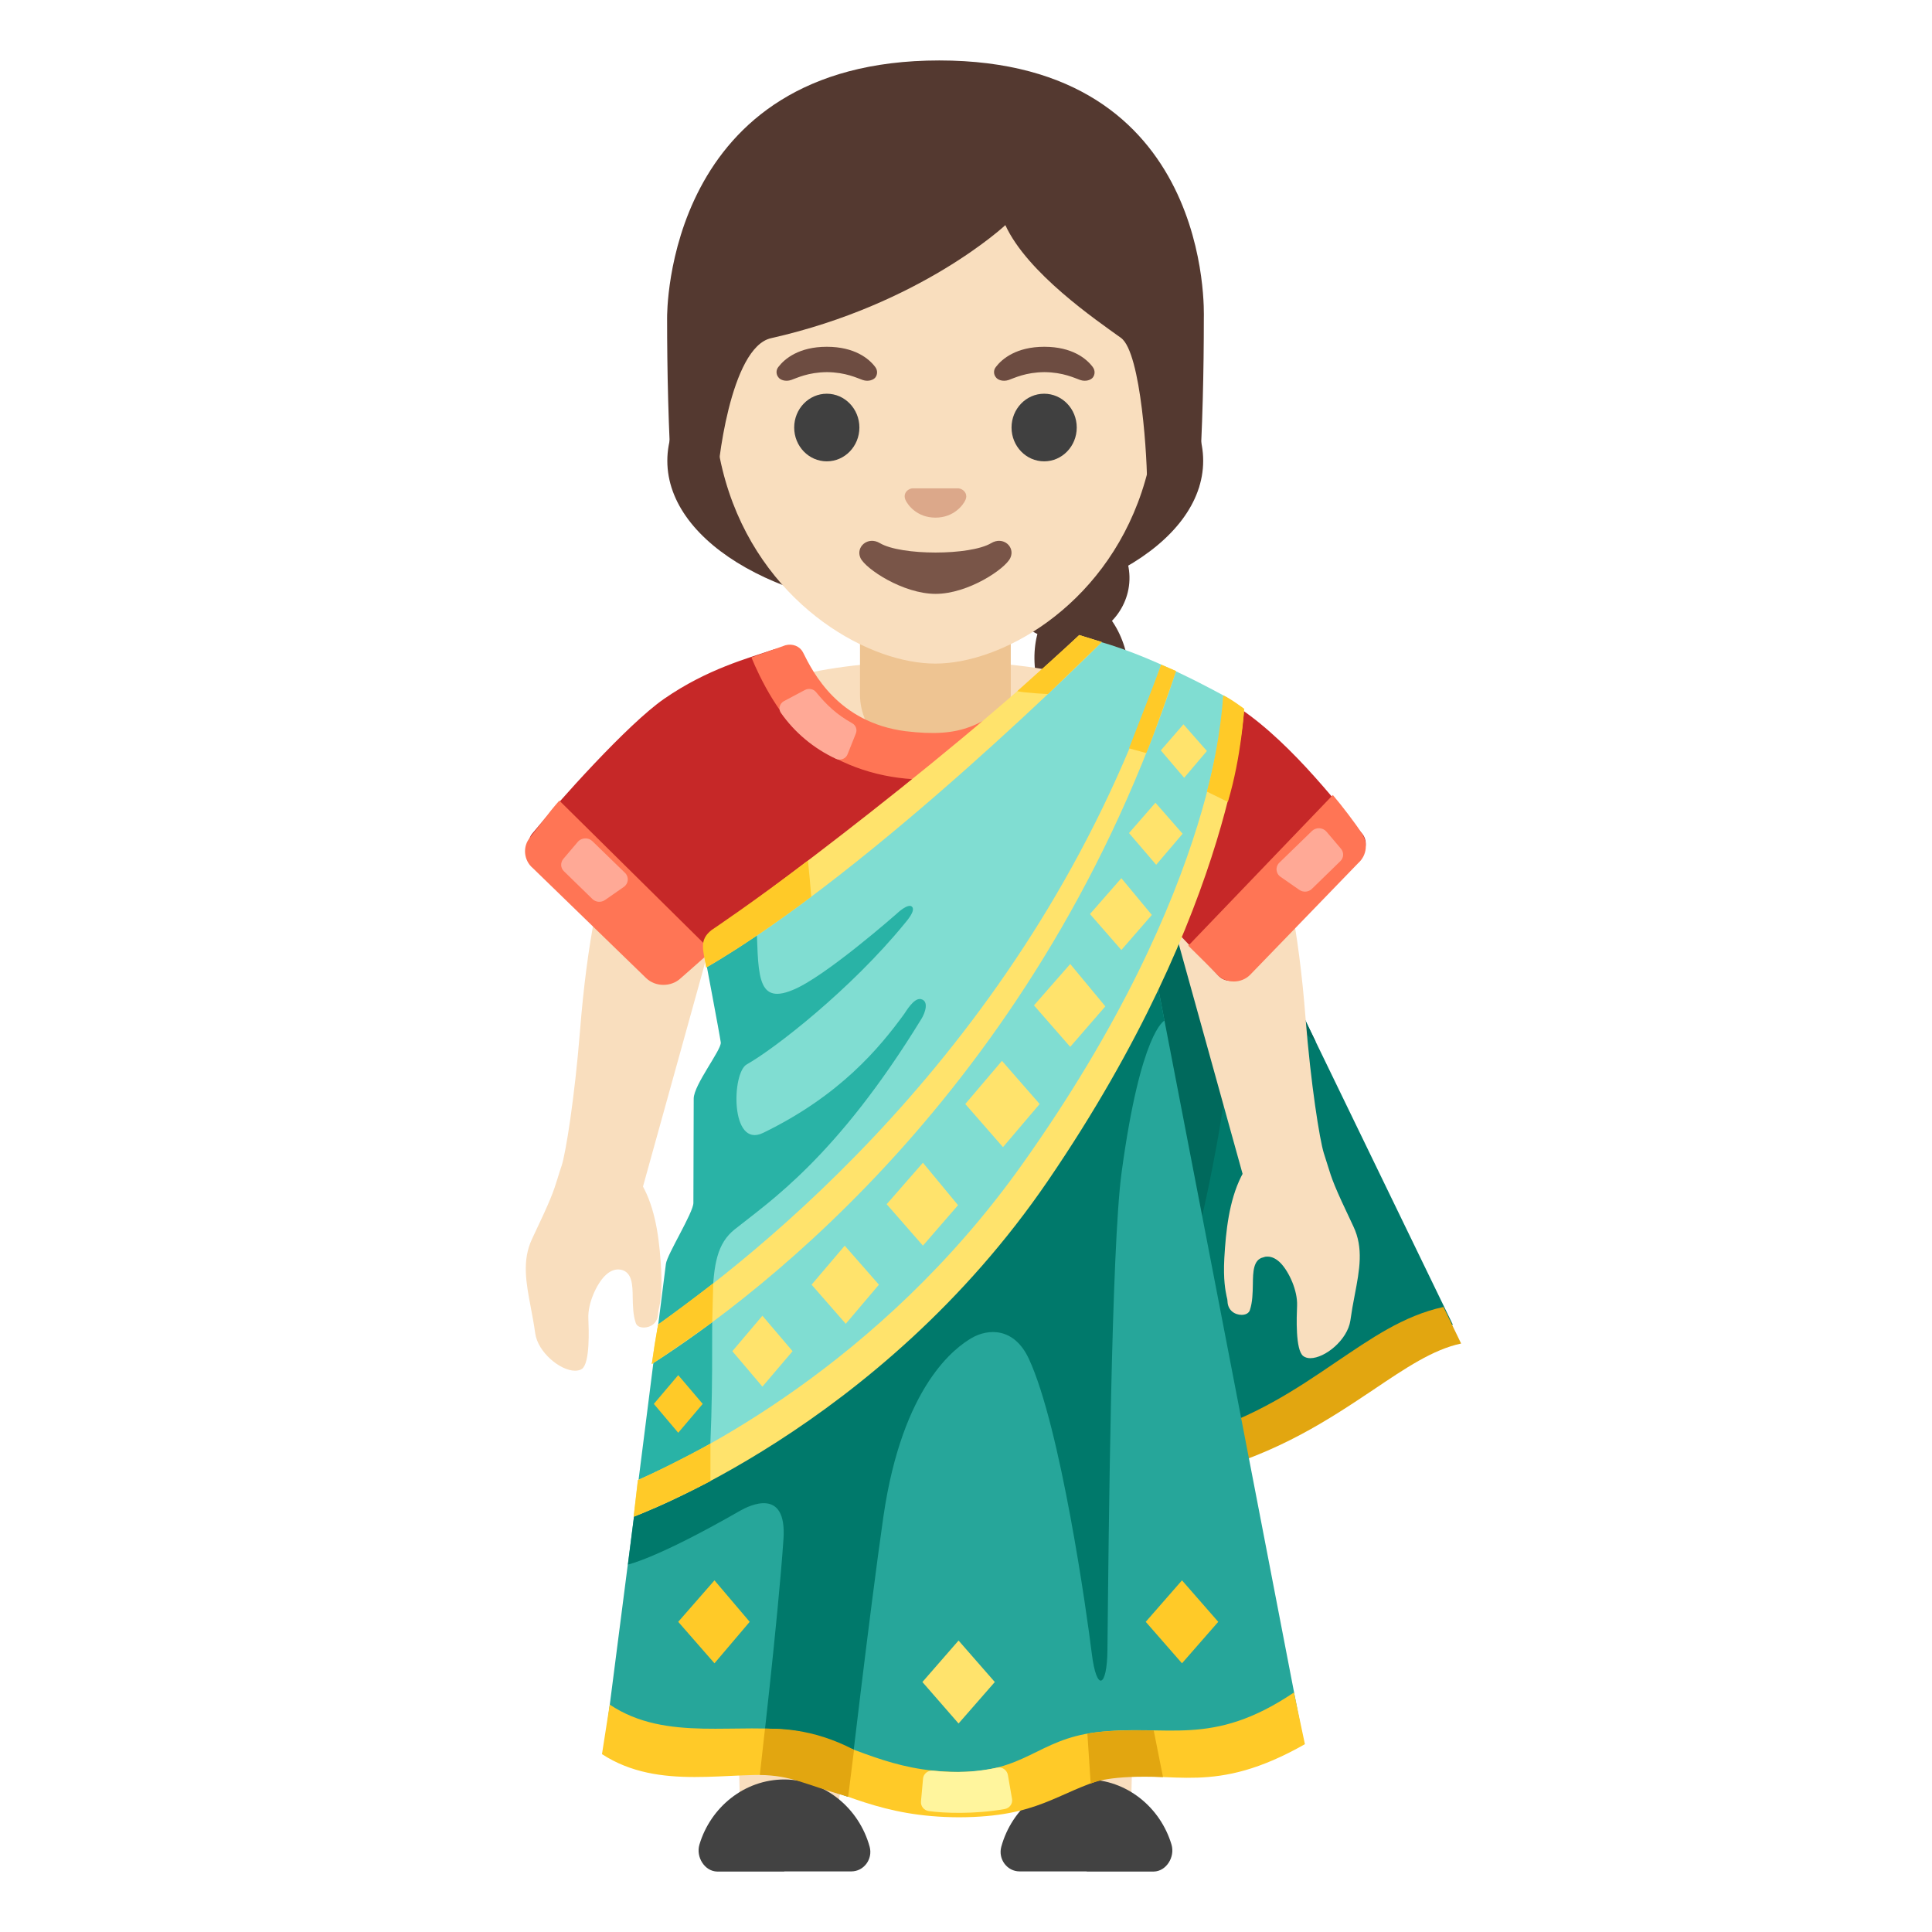
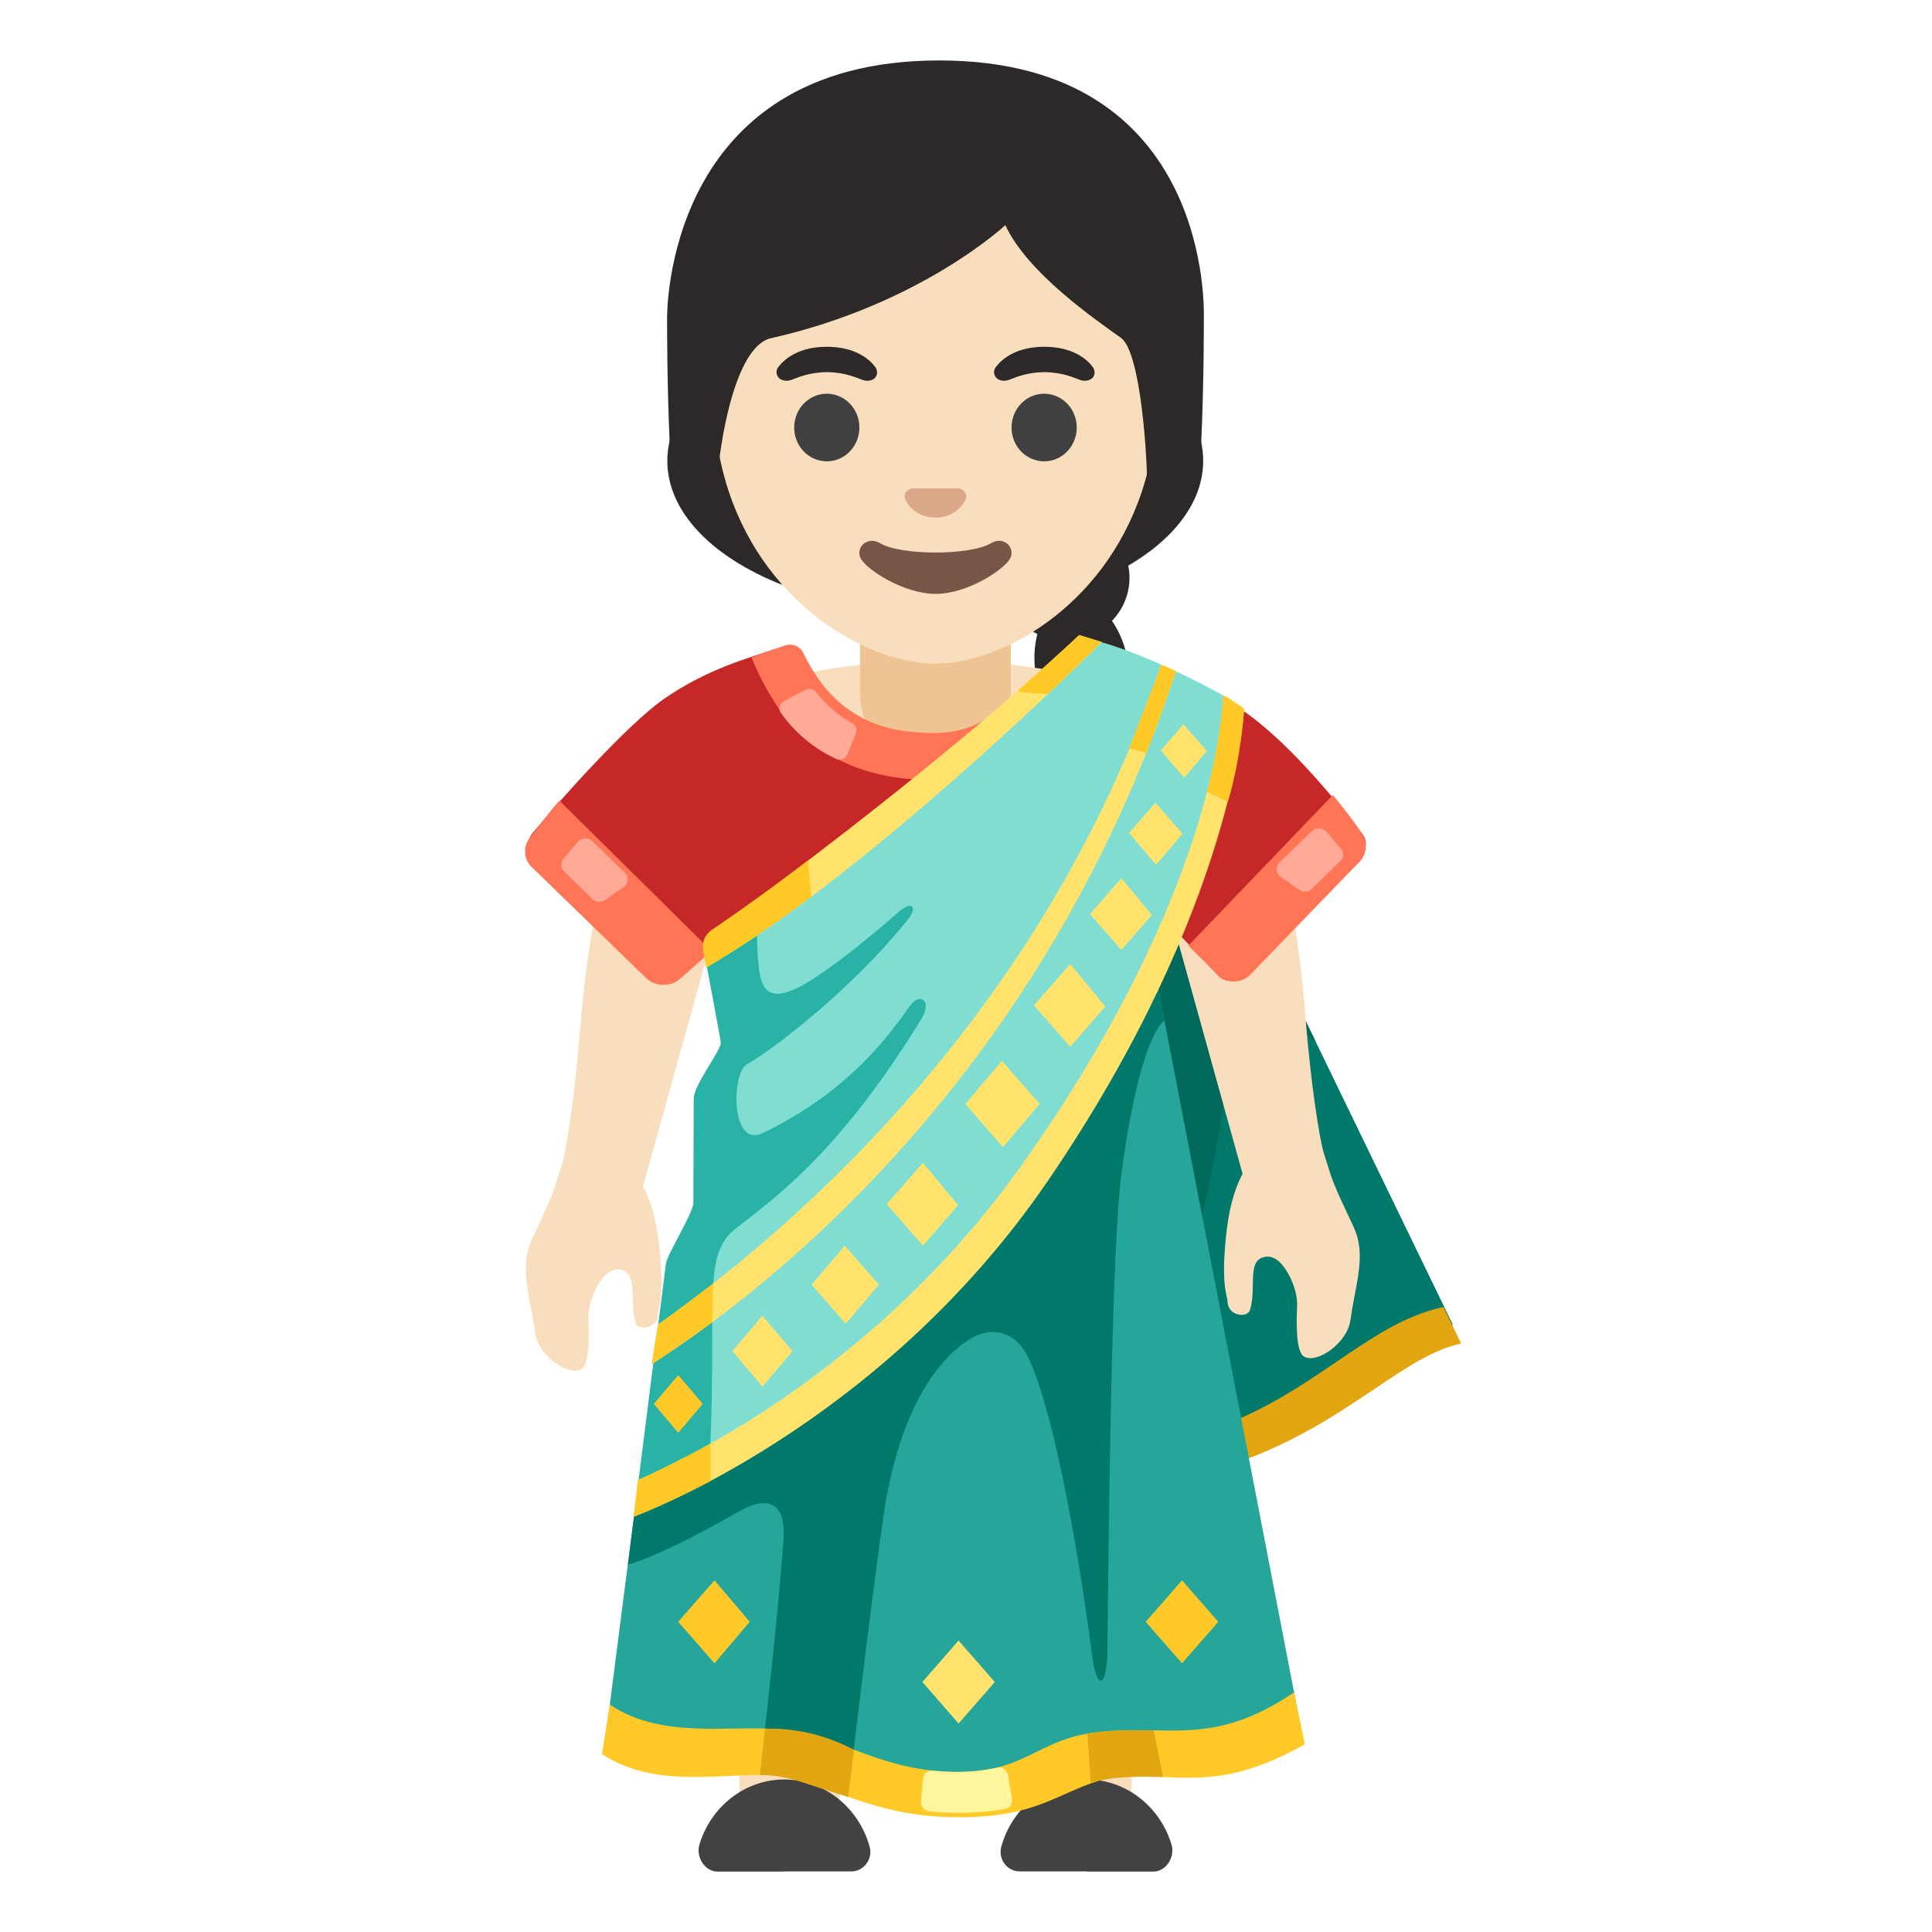
- <svg xmlns="http://www.w3.org/2000/svg" width="128" height="128" version="1.1" xml:space="preserve">
+ <svg xmlns="http://www.w3.org/2000/svg" version="1.1" id="Layer_1" x="0px" y="0px" viewBox="0 0 128 128" style="enable-background:new 0 0 128 128;" xml:space="preserve">
  <g>
    <g transform="rotate(80 70.346 36.186)" fill="#543930" stroke="null" id="svg_2">
-       <ellipse cx="64.365" cy="36.186" rx="7.009" ry="6.729" id="svg_3" />
-       <ellipse cx="72.495" cy="36.279" rx="4.112" ry="4.206" id="svg_4" />
-       <ellipse cx="78.57" cy="36.279" rx="4.766" ry="3.084" id="svg_5" />
+       <ellipse fill="#2d2929" cx="64.365" cy="36.186" rx="7.009" ry="6.729" id="svg_3" />
+       <ellipse fill="#2d2929" cx="72.495" cy="36.279" rx="4.112" ry="4.206" id="svg_4" />
+       <ellipse fill="#2d2929" cx="78.57" cy="36.279" rx="4.766" ry="3.084" id="svg_5" />
    </g>
-     <ellipse stroke="null" fill="#543930" cx="61.963" cy="30.529" rx="17.751" ry="10.015" id="svg_6" />
+     <ellipse stroke="null" fill="#2d2929" cx="61.963" cy="30.529" rx="17.751" ry="10.015" id="svg_6" />
    <path fill="#f9debe" d="m38.099,90.813c-0.99,0 -2.47,-1.23 -2.64,-2.48c-0.08,-0.59 -0.19,-1.16 -0.29,-1.7c-0.32,-1.67 -0.59,-3.12 0.08,-4.55c1.28,-2.69 1.41,-3.1 1.71,-4.07c0.07,-0.22 0.14,-0.47 0.25,-0.78c0.27,-0.81 0.86,-4.47 1.22,-8.96c0.46,-5.76 1.31,-10.11 2.67,-13.69c0.85,-2.24 2.37,-3.37 4.51,-3.37c1.86,0 3.7,0.85 4.45,1.24l-2.1,6.85l-5.36,19.31l0.1,0.19c0.81,1.61 1.01,3.62 1.11,5.38c0.07,1.47 -0.08,2.19 -0.16,2.54c-0.03,0.15 -0.05,0.25 -0.05,0.33c-0.03,0.62 -0.51,0.9 -0.94,0.9c-0.28,0 -0.48,-0.11 -0.54,-0.31c-0.18,-0.52 -0.19,-1.15 -0.2,-1.7c-0.01,-0.81 -0.03,-1.65 -0.77,-1.82l-0.18,-0.02c-0.33,0 -0.62,0.15 -0.91,0.44c-0.55,0.57 -1.12,1.81 -1.08,2.8c0.03,0.73 0.12,2.94 -0.42,3.35c-0.12,0.08 -0.28,0.12 -0.46,0.12z" id="svg_7" />
    <path fill="#f9debe" d="m68.697,121.405l-5.15,-35.06c-0.15,-0.76 -0.81,-1.27 -1.56,-1.27s-1.41,0.51 -1.55,1.22l-5.17,35.11l-6.2,0.24l-1.03,-46.03l27.88,0l-1.02,46.03l-6.2,-0.24z" id="svg_8" />
    <path fill="#424242" d="m71.997,123.995l4.45,0c0.82,-0.02 1.41,-0.96 1.17,-1.78c-0.74,-2.49 -2.99,-4.32 -5.62,-4.32c-2.68,0 -4.96,1.9 -5.66,4.46c-0.22,0.82 0.39,1.63 1.21,1.63l4.45,0l0,0.01zm-20.04,0l-4.45,0c-0.82,-0.02 -1.41,-0.96 -1.17,-1.78c0.74,-2.49 2.99,-4.32 5.62,-4.32c2.68,0 4.96,1.9 5.66,4.46c0.22,0.82 -0.39,1.63 -1.21,1.63l-4.45,0l0,0.01z" id="svg_9" />
    <path fill="#f9debe" d="m71.647,44.865c-2.41,-0.64 -5.58,-1.06 -9.54,-1.06l-0.16,0c-3.96,0 -7.18,0.42 -9.57,1.06c-7.55,2.01 -9.46,6.56 -11.71,12.65l7.37,3.2l0,17.28l28,0l0,-17.28l7.28,-3.2c-2.25,-6.09 -4.12,-10.64 -11.67,-12.65z" id="svg_10" />
    <path fill="#eec492" d="m61.977,40.715l-5,0l0,5.3c0,2.4 2.03,4.34 4.54,4.34l0.91,0c2.51,0 4.54,-1.94 4.54,-4.34l0,-5.3l-4.99,0z" id="svg_11" />
    <path fill="#f9debe" d="m61.967,8.385c7.63,0 14.69,5.67 14.69,17.7c0,9.66 -5.98,15.38 -11.19,17.22c-1.24,0.44 -2.44,0.66 -3.5,0.66s-2.25,-0.22 -3.48,-0.65c-5.21,-1.84 -11.21,-7.55 -11.21,-17.23c0,-12.03 7.07,-17.7 14.69,-17.7z" id="svg_12" />
-     <path fill="#543930" d="m62.227,4.005c-18.18,0 -18.03,16.81 -18.03,17.08c0,3.44 0.08,7.33 0.33,11.23l2.98,-0.01c-0.03,-1.29 0.88,-9.3 3.58,-9.9c9.91,-2.23 15.52,-7.49 15.52,-7.49c1.46,3.18 6.02,6.29 7.66,7.47c1.35,0.97 1.76,8.22 1.73,9.92l3.42,0c0,-0.02 0.01,-0.05 0.01,-0.07c0.25,-3.88 0.33,-7.74 0.33,-11.16c0,-0.26 0.65,-17.07 -17.53,-17.07z" id="svg_13" />
+     <path fill="#2d2929" d="m62.227,4.005c-18.18,0 -18.03,16.81 -18.03,17.08c0,3.44 0.08,7.33 0.33,11.23l2.98,-0.01c-0.03,-1.29 0.88,-9.3 3.58,-9.9c9.91,-2.23 15.52,-7.49 15.52,-7.49c1.46,3.18 6.02,6.29 7.66,7.47c1.35,0.97 1.76,8.22 1.73,9.92l3.42,0c0,-0.02 0.01,-0.05 0.01,-0.07c0.25,-3.88 0.33,-7.74 0.33,-11.16c0,-0.26 0.65,-17.07 -17.53,-17.07z" id="svg_13" />
    <path fill="#795548" d="m65.667,35.985c-1.4,0.83 -5.97,0.83 -7.37,0c-0.8,-0.48 -1.62,0.25 -1.29,0.98c0.33,0.72 2.82,2.38 4.98,2.38c2.16,0 4.62,-1.66 4.95,-2.38c0.34,-0.73 -0.47,-1.46 -1.27,-0.98z" id="svg_14" />
    <path fill="#dca88a" d="m63.667,32.395a0.737,0.737 0 0 0 -0.14,-0.04l-3.1,0c-0.05,0.01 -0.1,0.02 -0.14,0.04c-0.28,0.11 -0.44,0.4 -0.3,0.72s0.75,1.18 1.99,1.18s1.86,-0.87 1.99,-1.18c0.14,-0.31 -0.02,-0.6 -0.3,-0.72z" id="svg_15" />
    <g fill="#404040" id="svg_16">
      <ellipse ry="2.24" rx="2.16" cy="28.325" cx="54.777" id="svg_17" />
      <ellipse ry="2.24" rx="2.16" cy="28.325" cx="69.177" id="svg_18" />
    </g>
-     <path fill="#6d4c41" d="m65.977,24.315c0.41,-0.54 1.36,-1.34 3.21,-1.34s2.8,0.79 3.21,1.34c0.18,0.24 0.14,0.52 0.01,0.69c-0.12,0.16 -0.46,0.3 -0.84,0.17c-0.38,-0.13 -1.13,-0.51 -2.37,-0.52c-1.25,0.01 -1.99,0.39 -2.37,0.52c-0.38,0.13 -0.73,-0.01 -0.84,-0.17a0.54,0.54 0 0 1 -0.01,-0.69zm-14.41,0c0.41,-0.54 1.36,-1.34 3.21,-1.34s2.8,0.79 3.21,1.34c0.18,0.24 0.14,0.52 0.01,0.69c-0.12,0.16 -0.46,0.3 -0.84,0.17c-0.38,-0.13 -1.13,-0.51 -2.37,-0.52c-1.25,0.01 -1.99,0.39 -2.37,0.52c-0.38,0.13 -0.73,-0.01 -0.84,-0.17a0.54,0.54 0 0 1 -0.01,-0.69z" id="svg_19" />
+     <path fill="#2d2929" d="m65.977,24.315c0.41,-0.54 1.36,-1.34 3.21,-1.34s2.8,0.79 3.21,1.34c0.18,0.24 0.14,0.52 0.01,0.69c-0.12,0.16 -0.46,0.3 -0.84,0.17c-0.38,-0.13 -1.13,-0.51 -2.37,-0.52c-1.25,0.01 -1.99,0.39 -2.37,0.52c-0.38,0.13 -0.73,-0.01 -0.84,-0.17a0.54,0.54 0 0 1 -0.01,-0.69zm-14.41,0c0.41,-0.54 1.36,-1.34 3.21,-1.34s2.8,0.79 3.21,1.34c0.18,0.24 0.14,0.52 0.01,0.69c-0.12,0.16 -0.46,0.3 -0.84,0.17c-0.38,-0.13 -1.13,-0.51 -2.37,-0.52c-1.25,0.01 -1.99,0.39 -2.37,0.52c-0.38,0.13 -0.73,-0.01 -0.84,-0.17a0.54,0.54 0 0 1 -0.01,-0.69z" id="svg_19" />
    <path stroke="null" d="m90.218,55.193c-1.711,-2.095 -5.16,-6.56 -8.733,-8.675c-4.318,-2.487 -8.958,-4.014 -8.958,-4.014s-3.449,5.568 -8.568,6.475s-9.123,-2.03 -10.081,-3.27c-1.027,-1.436 -1.574,-3.009 -2.607,-2.683c-1.711,0.587 -4.387,1.279 -7.268,3.27c-2.416,1.671 -7.001,6.808 -8.712,8.897c-0.411,0.457 -0.342,1.175 0.137,1.567l5.831,5.561c0.479,0.457 1.3,0.457 1.786,0l4.181,-3.792l0.684,2.813c0.821,3.27 1.095,4.706 1.027,6.149c0,0.059 27.635,0.059 27.635,0c-0.068,-1.436 0.205,-2.879 1.027,-6.149l0.684,-2.813l4.181,3.792c0.479,0.457 1.3,0.457 1.786,0l5.831,-5.561c0.479,-0.385 0.547,-1.11 0.137,-1.567l-0,0l0,0z" fill="#C62828" id="svg_52" />
    <path stroke="null" d="m79.932,54.083l-7.323,6.671l6.851,36.194c5.797,-1.952 9.759,-5.607 12.941,-7.493c1.848,-1.097 3.853,-1.691 3.853,-1.691l-16.322,-33.681l0,0l-0,0z" fill="#00796B" id="svg_2" />
    <path stroke="null" d="m82.396,59.129l4.777,9.895c0,0 -5.085,-4.399 -5.687,0.946c-0.595,5.346 -1.841,10.6 -1.841,10.6l-6.248,-22.545l8.999,1.103l0,0z" fill="#00695C" id="svg_3" />
    <path fill="#f9debe" d="m86.805,89.983c-0.18,0 -0.34,-0.05 -0.46,-0.14c-0.53,-0.4 -0.44,-2.61 -0.41,-3.34c0.04,-1 -0.53,-2.23 -1.08,-2.81c-0.28,-0.29 -0.58,-0.44 -0.88,-0.44l-0.04,0l-0.11,0.01l-0.13,0.04c-0.67,0.15 -0.68,0.98 -0.69,1.79c-0.01,0.56 -0.02,1.18 -0.2,1.71c-0.1,0.3 -0.47,0.31 -0.54,0.31c-0.44,0 -0.92,-0.28 -0.94,-0.9c0,-0.08 -0.02,-0.18 -0.06,-0.33c-0.07,-0.35 -0.23,-1.07 -0.15,-2.54c0.1,-1.76 0.31,-3.77 1.11,-5.38l0.1,-0.19l-5.36,-19.3l-2.1,-6.87c0.76,-0.4 2.6,-1.25 4.45,-1.25c2.15,0 3.66,1.14 4.5,3.38c1.38,3.6 2.23,7.95 2.68,13.7c0.35,4.42 0.94,8.1 1.21,8.96c0.08,0.25 0.24,0.76 0.24,0.76c0.31,1.01 0.43,1.39 1.72,4.1c0.68,1.43 0.41,2.87 0.09,4.54c-0.11,0.56 -0.21,1.12 -0.29,1.7c-0.19,1.27 -1.67,2.49 -2.66,2.49z" id="svg_26" />
    <path stroke="null" d="m95.632,86.589c-2.676,0.587 -4.797,2.095 -7.131,3.662c-2.601,1.769 -5.413,3.668 -9.307,4.798l0.513,2.533c5.003,-1.292 8.459,-3.623 11.265,-5.496c2.128,-1.436 3.976,-2.683 5.831,-3.074l-1.17,-2.422l-0,0z" fill="#E2A610" id="svg_4" />
    <path stroke="null" d="m87.721,57.119c-1.55,-2.205 -4.674,-6.904 -7.91,-9.129c-3.912,-2.617 -8.114,-4.225 -8.114,-4.225s-3.124,5.86 -7.761,6.814s-8.263,-2.136 -9.131,-3.442c-0.93,-1.511 -1.426,-3.167 -2.362,-2.823c-1.55,0.618 -3.974,1.346 -6.583,3.442c-2.188,1.759 -6.342,7.165 -7.891,9.363c-0.372,0.481 -0.31,1.236 0.124,1.649l5.282,5.853c0.434,0.481 1.178,0.481 1.618,0l3.788,-3.991l0.62,2.961c0.744,3.442 0.992,4.953 0.93,6.471c0,0.062 25.032,0.062 25.032,0c-0.062,-1.511 0.186,-3.029 0.93,-6.471l0.62,-2.961l3.788,3.991c0.434,0.481 1.178,0.481 1.618,0l5.282,-5.853c0.434,-0.405 0.496,-1.168 0.124,-1.649l-0,0l0,0z" fill="#C62828" id="svg_5" />
    <path stroke="null" d="m42.148,99.343l-2.128,16.547c4.387,2.683 9.602,0.783 12.551,1.436c2.95,0.653 5.831,2.683 10.97,2.683s6.584,-2.03 9.533,-2.683c2.95,-0.653 6.994,1.305 13.236,-2.226l-9.602,-49.77c0.034,-0.065 -6.105,11.703 -14.981,20.45c-8.411,8.283 -19.58,13.564 -19.58,13.564l-0,-0z" fill="#26A69A" id="svg_6" />
    <path stroke="null" d="m49.04,100.087c0.561,-0.32 3.1,-1.606 2.868,1.873c-0.37,5.418 -1.567,15.587 -1.567,15.587s1.341,-0.013 2.224,0.281c0.992,0.333 3.627,1.214 3.627,1.214s1.444,-12.382 2.334,-18.551c1.266,-8.753 4.804,-11.24 5.865,-11.854c1.054,-0.607 2.792,-0.731 3.778,1.397c2.108,4.563 3.839,16.86 4.161,19.49c0.322,2.63 1.013,2.271 1.04,-0.176c0.082,-7.931 0.26,-26.657 0.938,-31.664c1.266,-9.36 2.84,-10.065 2.84,-10.065l-0.445,-2.291c0.014,-0.026 0.589,-0.033 -0.89,-0.033c-2.382,4.784 -7.508,13.87 -15.268,21.285c-11.771,11.253 -18.396,12.761 -18.396,12.761l-0.547,4.315c0,0 1.909,-0.392 7.439,-3.57l0,0z" fill="#00796B" id="svg_7" />
    <path stroke="null" d="m63.542,120.4c-5.235,-0.02 -7.617,-1.691 -11.45,-2.748c-3.757,-0.359 -8.39,1.051 -12.209,-1.436l0.513,-3.283c3.764,2.533 8.534,1.123 12.51,1.775c3.702,0.933 6.057,2.683 10.56,2.683c4.455,0.033 5.249,-2.134 9.123,-2.617c4.75,-0.587 7.651,1.057 13.14,-2.644l0.725,3.427c-6.036,3.427 -8.589,1.743 -13.044,2.219c-3.47,0.999 -4.558,2.604 -9.869,2.624l0,0l-0,0z" fill="#FFCA28" id="svg_8" />
    <path stroke="null" d="m59.983,48.443c-4.455,-0.587 -6.105,-3.858 -6.789,-5.235c-0.205,-0.392 -0.684,-0.587 -1.163,-0.457l-2.245,0.803c0,0 1.355,3.518 3.477,5.281c4.181,3.531 10.355,3.466 14.057,1.305l0.547,-4.184c-2.943,2.095 -4.045,2.944 -7.884,2.487l0,-0z" fill="#FF7555" id="svg_9" />
    <path stroke="null" d="m72.069,42.321c-8.746,8.623 -25.37,21.024 -25.37,21.024l1.321,5.646l-1.745,3.492l0.041,7.506l-1.882,3.903l-2.286,15.45c0,0 17.075,-7.415 26.382,-21.605c10.136,-15.15 11.189,-22.591 12.777,-31.52c0,0 -5.413,-3.074 -9.239,-3.897l0,0l0,-0z" fill="#80DDD2" id="svg_10" />
    <path stroke="null" d="m46.699,63.345c0,0 0.992,5.241 1.054,5.718s-1.793,2.813 -1.793,3.721c0,0.907 -0.021,6.273 -0.021,6.912c0,0.64 -1.738,3.407 -1.82,4.034c-0.082,0.62 -1.978,15.62 -1.978,15.62s2.211,-0.313 4.825,-1.762c0.63,-10.77 -0.568,-14.308 1.704,-16.135c2.272,-1.821 6.734,-4.739 12.38,-13.955c0.24,-0.385 0.52,-1.181 -0.041,-1.305c-0.465,-0.104 -1.006,0.855 -1.109,0.992c-1.642,2.252 -4.25,5.398 -9.342,7.872c-2.19,1.064 -2.087,-4.014 -1.074,-4.543c1.841,-1.038 6.885,-4.961 10.45,-9.327c0.123,-0.157 0.766,-0.862 0.479,-1.123c-0.26,-0.228 -0.972,0.437 -0.972,0.444c0,0 -4.838,4.269 -6.946,5.091c-2.491,1.025 -2.224,-1.286 -2.395,-4.83c-2.607,2.01 -3.401,2.578 -3.401,2.578l-0,-0l0,-0z" fill="#29B3A6" id="svg_11" />
    <g stroke="null" id="svg_12">
      <polygon stroke="null" points="50.511,91.869 48.52,89.52 50.511,87.17 52.51,89.52 " fill="#FFE36C" id="svg_13" />
    </g>
    <polygon stroke="null" points="44.934,94.924 43.318,93.012 44.934,91.106 46.556,93.012 " fill="#FFCA28" id="svg_14" />
    <g stroke="null" id="svg_15">
      <polygon stroke="null" points="61.146,82.529 58.744,79.781 61.146,77.033 63.473,79.846 " fill="#FFE36C" id="svg_16" />
    </g>
    <g stroke="null" id="svg_17">
      <polygon stroke="null" points="70.905,69.357 68.503,66.609 70.905,63.867 73.232,66.674 " fill="#FFE36C" id="svg_18" />
    </g>
    <g stroke="null" id="svg_19">
      <polygon stroke="null" points="74.293,62.94 72.213,60.558 74.293,58.182 76.312,60.617 " fill="#FFE36C" id="svg_20" />
    </g>
    <g stroke="null" id="svg_21">
      <polygon stroke="null" points="56.034,87.705 53.769,85.114 55.966,82.529 58.231,85.114 " fill="#FFE36C" id="svg_22" />
    </g>
    <polygon stroke="null" points="47.336,110.198 44.934,107.45 47.336,104.702 49.669,107.45 " fill="#FFCA28" id="svg_23" />
    <polygon stroke="null" points="78.31,110.198 75.908,107.45 78.31,104.702 80.712,107.45 " fill="#FFCA28" id="svg_24" />
    <polygon stroke="null" points="63.507,114.186 61.112,111.438 63.507,108.69 65.909,111.438 " fill="#FFE36C" id="svg_26" />
    <path stroke="null" d="m47.141,63.007l-10.082,-9.964c-0.678,0.743 -1.567,2 -1.928,2.427c-0.528,0.598 -0.44,1.538 0.176,2.051l7.502,7.281c0.616,0.598 1.673,0.598 2.298,0c-0.088,0.085 2.034,-1.795 2.034,-1.795l-0,-0z" fill="#FF7555" id="svg_27" />
    <path stroke="null" d="m78.728,62.655l9.576,-9.983c0.57,0.667 1.568,1.976 1.845,2.435c0.528,0.685 0.419,1.56 -0.168,2.08l-7.144,7.384c-0.587,0.607 -1.593,0.607 -2.189,0c0.101,0.078 -1.92,-1.915 -1.92,-1.915l0,0l0,-0z" fill="#FF7555" id="svg_28" />
    <path stroke="null" d="m55.377,50.271c-1.471,-0.685 -2.731,-1.743 -3.641,-3.042c-0.185,-0.268 -0.082,-0.627 0.212,-0.783l1.376,-0.731c0.246,-0.131 0.568,-0.078 0.739,0.137c0.712,0.868 1.362,1.482 2.395,2.063c0.253,0.137 0.349,0.437 0.24,0.692l-0.547,1.371c-0.116,0.294 -0.479,0.437 -0.773,0.294l0,0l0,-0z" fill="#FFA996" id="svg_29" />
    <path stroke="null" d="m39.246,59.559l-1.882,-1.834c-0.233,-0.222 -0.246,-0.574 -0.041,-0.822l0.958,-1.129c0.246,-0.287 0.698,-0.307 0.965,-0.046l2.163,2.102c0.274,0.268 0.24,0.711 -0.082,0.933l-1.239,0.862c-0.26,0.183 -0.616,0.157 -0.842,-0.065l-0,0z" fill="#FFA996" id="svg_30" />
    <g stroke="null" id="svg_31">
      <polygon stroke="null" points="76.599,57.294 74.799,55.193 76.551,53.182 78.351,55.238 " fill="#FFE36C" id="svg_32" />
    </g>
    <g stroke="null" id="svg_33">
      <polygon stroke="null" points="78.454,51.531 76.907,49.716 78.406,47.987 79.96,49.755 " fill="#FFE36C" id="svg_34" />
    </g>
    <g stroke="null" id="svg_35">
      <polygon stroke="null" points="66.45,76.002 63.952,73.143 66.382,70.284 68.88,73.143 " fill="#FFE36C" id="svg_36" />
    </g>
    <path stroke="null" d="m61.153,117.854l-0.137,1.508c-0.021,0.307 0.198,0.581 0.52,0.627c0.972,0.137 3.018,0.222 5.037,-0.137c0.315,-0.059 0.527,-0.352 0.479,-0.659l-0.274,-1.58c-0.048,-0.326 -0.37,-0.574 -0.705,-0.503c-2.039,0.424 -3.456,0.281 -4.25,0.202c-0.349,-0.039 -0.65,0.209 -0.671,0.542l-0,0l0,-0z" fill="#FFF59D" id="svg_37" />
    <path stroke="null" d="m86.92,58.887l1.882,-1.834c0.233,-0.222 0.246,-0.574 0.041,-0.822l-0.958,-1.129c-0.246,-0.287 -0.698,-0.307 -0.965,-0.046l-2.163,2.102c-0.274,0.268 -0.24,0.711 0.082,0.933l1.239,0.862c0.26,0.183 0.616,0.157 0.842,-0.065l0,0z" fill="#FFA996" id="svg_38" />
    <path stroke="null" d="m72.993,42.536l-1.492,-0.463c-9.67,9.145 -23.98,19.412 -23.98,19.412c-0.842,0.672 -0.931,1.443 -0.732,2.617c11.128,-6.455 26.205,-21.566 26.205,-21.566l0,0z" fill="#FFE36C" id="svg_39" />
    <path stroke="null" d="m81.041,46.178c0,0 -0.116,12.402 -13.338,30.991c-9.451,13.283 -21.763,19.275 -25.445,20.887c-0.096,0.842 -0.205,1.749 -0.281,2.428c0,0 16.247,-5.829 27.471,-22.284c12.414,-18.198 12.976,-31.24 12.976,-31.24c-0.739,-0.496 -1.006,-0.646 -1.382,-0.783l-0,-0l0,-0z" fill="#FFE36C" id="svg_40" />
    <path stroke="null" d="m77.913,44.455l-0.985,-0.418c-8.021,23.851 -25.329,38.054 -33.315,43.707c-0.021,0.085 -0.034,0.163 -0.055,0.248c-0.116,0.633 -0.246,1.462 -0.376,2.382c7.193,-4.595 25.828,-18.707 34.732,-45.919l-0,-0l0,-0z" fill="#FFE36C" id="svg_41" />
    <path stroke="null" d="m53.529,57.014c-3.559,2.709 -6.392,4.608 -6.392,4.608c-0.842,0.672 -0.547,1.305 -0.349,2.48c2.211,-1.286 4.585,-2.911 6.96,-4.693c-0.062,-0.803 -0.144,-1.664 -0.219,-2.396l0,0z" fill="#FFCA28" id="svg_42" />
    <path stroke="null" d="m47.069,95.649c-1.773,0.966 -3.901,2.017 -4.804,2.415c-0.096,0.842 -0.205,1.749 -0.281,2.428c0,0 2.327,-0.927 5.085,-2.363l0,-2.48l-0,0l0,0z" fill="#FFCA28" id="svg_43" />
    <path stroke="null" d="m43.613,87.744c-0.021,0.085 -0.034,0.163 -0.055,0.248c-0.116,0.633 -0.246,1.462 -0.376,2.382c0.849,-0.542 2.874,-1.965 4.004,-2.774l0.068,-2.578c-0.979,0.757 -2.833,2.147 -3.641,2.722l0,0z" fill="#FFCA28" id="svg_44" />
    <path stroke="null" d="m67.395,45.793c0.506,0.117 2.033,0.189 2.033,0.189c1.143,-1.103 3.566,-3.446 3.566,-3.446l-1.492,-0.463c-0.63,0.601 -3.436,3.12 -4.106,3.721z" fill="#FFCA28" id="svg_45" />
    <path stroke="null" d="m74.799,49.579l1.143,0.313c0.411,-0.927 1.725,-4.687 1.971,-5.431l-0.985,-0.424c-0.24,0.711 -2.128,5.542 -2.128,5.542l0,0z" fill="#FFCA28" id="svg_46" />
    <path stroke="null" d="m79.96,52.445l1.389,0.685c0.903,-3.009 1.081,-6.168 1.081,-6.168s-0.903,-0.685 -1.389,-0.894c0,0 -0.151,2.898 -1.081,6.377z" fill="#FFCA28" id="svg_47" />
    <path stroke="null" d="m56.582,115.929c-2.861,-1.495 -5.14,-1.384 -5.899,-1.403c-0.205,1.808 -0.342,3.068 -0.342,3.068c2.142,0.052 2.751,0.555 5.851,1.449c0,-0.007 0.157,-1.234 0.39,-3.114l0,0z" fill="#E2A610" id="svg_48" />
    <path stroke="null" d="m76.435,114.643c-1.054,-0.013 -2.621,-0.02 -3.839,0.131c-0.048,0.007 -0.506,0.078 -0.554,0.085l0.219,3.303c0.212,-0.072 1.218,-0.568 4.791,-0.424l-0.616,-3.094l-0,0l0,0z" fill="#E2A610" id="svg_49" />
  </g>
</svg>
